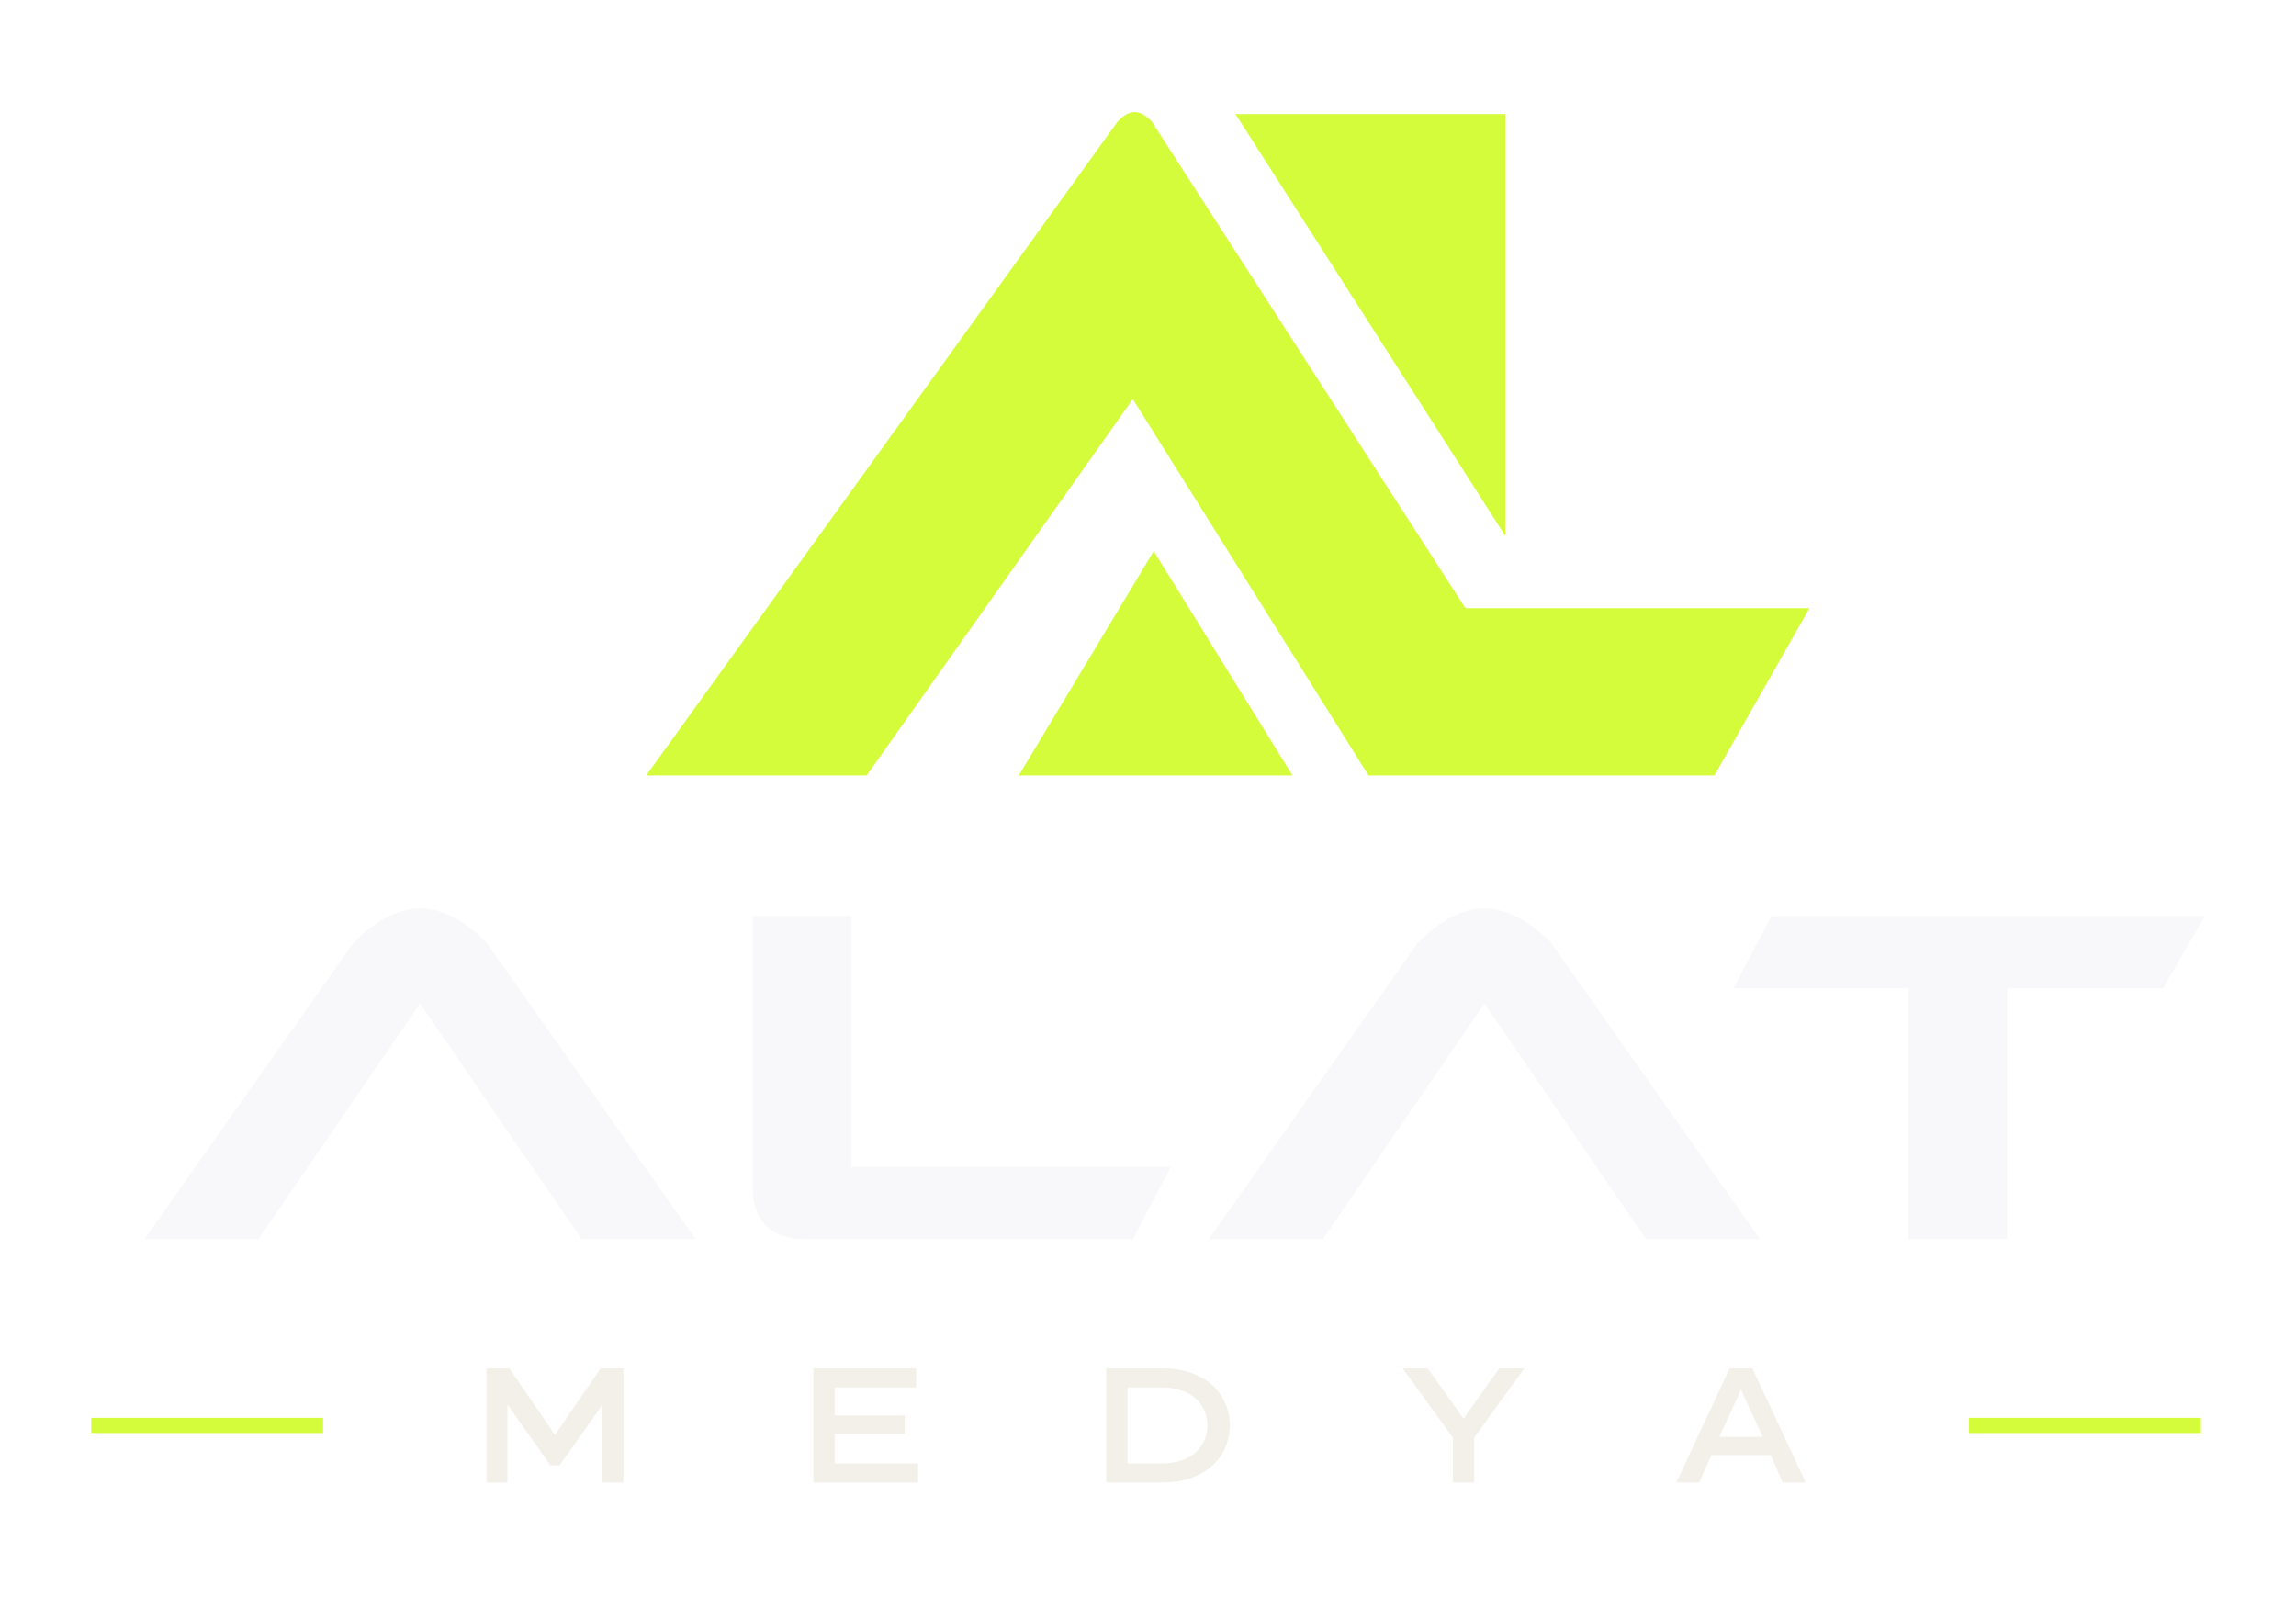
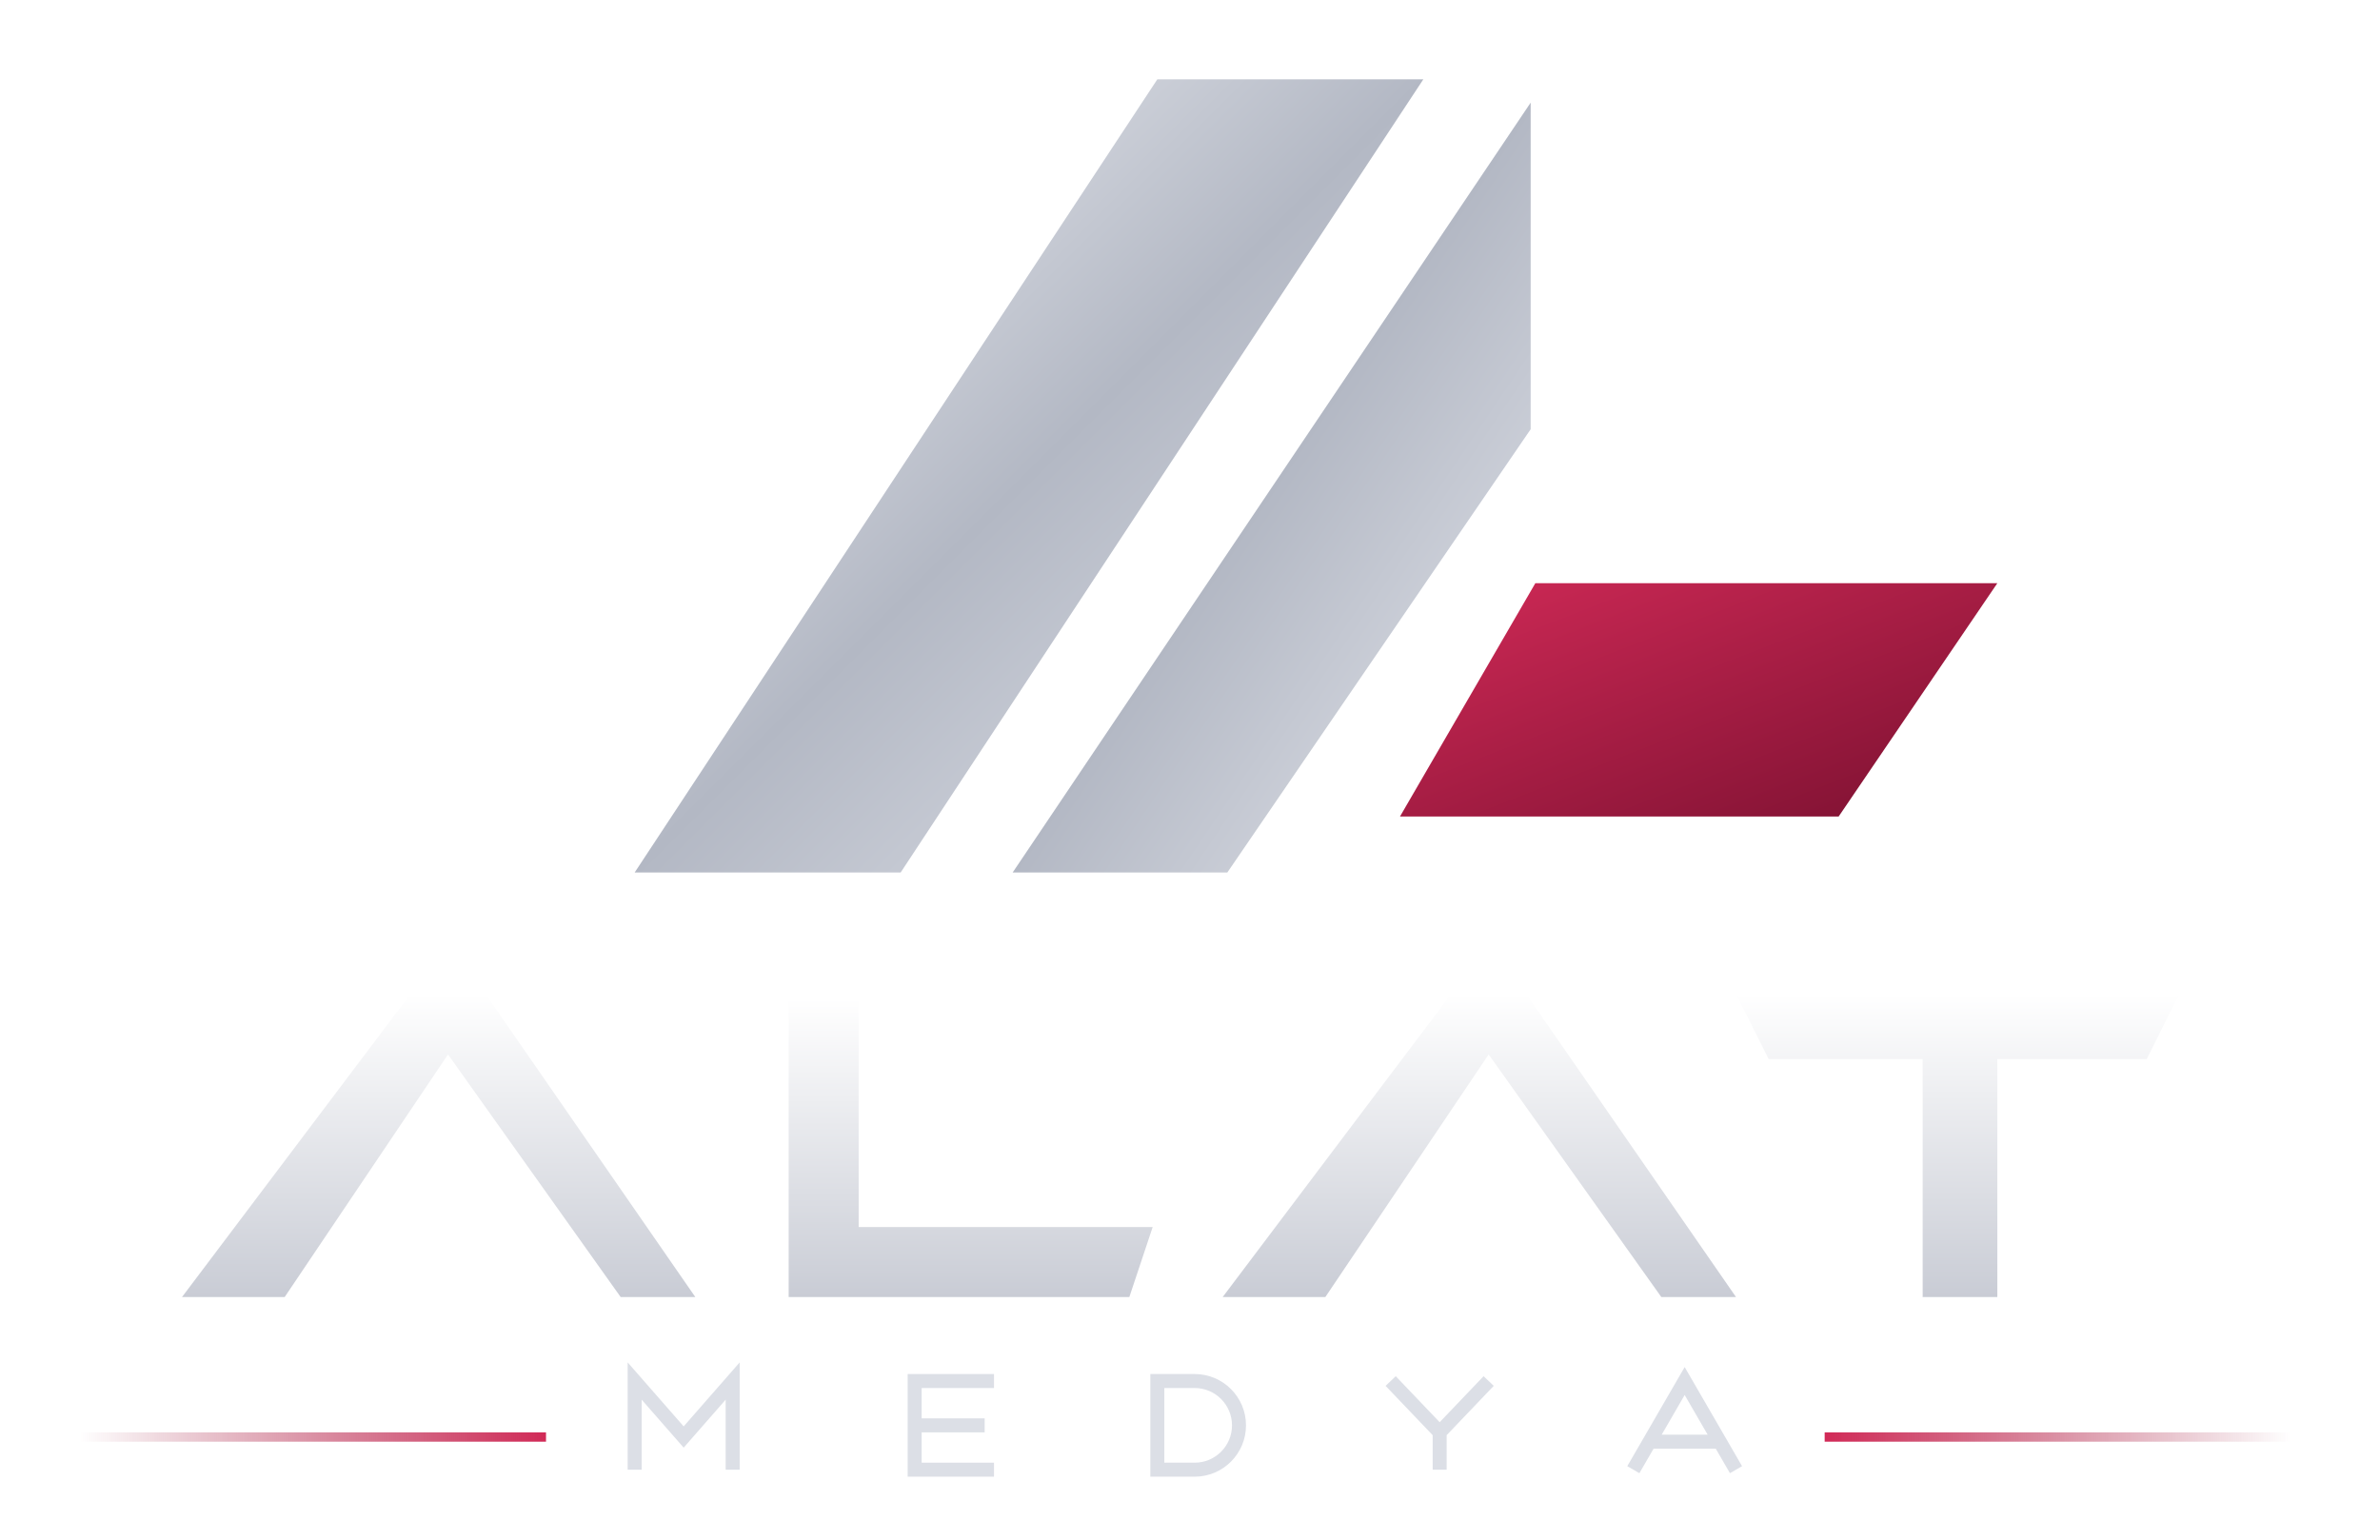
- <svg xmlns="http://www.w3.org/2000/svg" viewBox="210 270 604 420" role="img" aria-labelledby="title desc">
-   <g fill="#D4FC3B">
-     <path d="M 380 474 L 504 302 Q 508.5 297 513 302 L 595.5 430 H 686 L 661 474 H 570 L 508 375 L 438 474 Z" />
-     <path d="M 513.5 415 L 550 474 H 478 Z" />
-     <path d="M 535 300 H 606 V 411 Z" />
+ <svg xmlns="http://www.w3.org/2000/svg" viewBox="260 56 510 330" role="img" aria-labelledby="title desc">
+   <defs>
+     <linearGradient id="sv" x1="0" y1="0" x2="1" y2="1">
+       <stop offset="0" stop-color="#f7f8fb" />
+       <stop offset=".5" stop-color="#b3b8c4" />
+       <stop offset="1" stop-color="#e6e8ee" />
+     </linearGradient>
+     <linearGradient id="cr" x1="0" y1="0" x2="1" y2="1">
+       <stop offset="0" stop-color="#d12a57" />
+       <stop offset="1" stop-color="#7a1030" />
+     </linearGradient>
+     <linearGradient id="wm" x1="0" y1="0" x2="0" y2="1">
+       <stop offset="0" stop-color="#ffffff" />
+       <stop offset="1" stop-color="#c9ccd5" />
+     </linearGradient>
+     <linearGradient id="rl" x1="0" y1="0" x2="1" y2="0">
+       <stop offset="0" stop-color="#9b1c3d" stop-opacity="0" />
+       <stop offset="1" stop-color="#d12a57" />
+     </linearGradient>
+     <linearGradient id="rr" x1="0" y1="0" x2="1" y2="0">
+       <stop offset="0" stop-color="#d12a57" />
+       <stop offset="1" stop-color="#9b1c3d" stop-opacity="0" />
+     </linearGradient>
+   </defs>
+   <polygon fill="url(#sv)" points="508,73 565,73 453,243 396,243" />
+   <polygon fill="url(#sv)" points="588,78 588,148 523,243 477,243" />
+   <polygon fill="url(#cr)" points="589,181 688,181 654,231 560,231" />
+   <g fill="url(#wm)">
+     <polygon points="299,334 348,269 364,269 409,334 393,334 356,282 321,334" />
+     <polygon points="429,270 444,270 444,319 507,319 502,334 429,334" />
+     <polygon transform="translate(223,0)" points="299,334 348,269 364,269 409,334 393,334 356,282 321,334" />
+     <polygon points="632,269 727,269 720,283 688,283 688,334 672,334 672,283 639,283" />
  </g>
-   <g fill="#F8F8FA">
-     <path d="M 248 596 L 303 518 Q 312 509 320.5 509 Q 329 509 338 518 L 393 596 H 363 L 320.5 534 L 278 596 Z" />
-     <path d="M 408 511 H 434 V 577 H 518 L 508 596 H 422 Q 408 596 408 582 Z" />
-     <path d="M 528 596 L 583 518 Q 592 509 600.5 509 Q 609 509 618 518 L 673 596 H 643 L 600.5 534 L 558 596 Z" />
-     <path d="M 676 511 H 790 L 779 530 H 738 V 596 H 712 V 530 H 666 Z" />
-   </g>
-   <g>
-     <rect x="234" y="643" width="61" height="4" fill="#D4FC3B" />
-     <rect x="728" y="643" width="61" height="4" fill="#D4FC3B" />
-     <path fill="#F2F0E9" d="M 338 660 V 630 H 344 L 356 647.5 L 368 630 H 374 V 660 H 368.5 V 639.5 L 357.2 655.5 H 354.8 L 343.5 639.5 V 660 Z" />
-     <path fill="#F2F0E9" d="M 424 660 V 630 H 451 V 635 H 429.6 V 642.4 H 448 V 647.2 H 429.6 V 655 H 451.5 V 660 Z" />
-     <path fill="#F2F0E9" d="M 501 660 V 630 H 516 C 526.5 630 533.5 636.2 533.5 645 C 533.5 653.8 526.5 660 516 660 Z M 506.6 655 H 515.6 C 523 655 527.6 651 527.6 645 C 527.6 639 523 635 515.6 635 H 506.6 Z" />
-     <path fill="#F2F0E9" d="M 592.2 660 V 648.2 L 579 630 H 585.6 L 595 643.2 L 604.4 630 H 611 L 597.8 648.2 V 660 Z" />
-     <path fill="#F2F0E9" d="M 651 660 L 665 630 H 671 L 685 660 H 679 L 675.8 652.8 H 660.2 L 657 660 Z M 662.3 648 H 673.7 L 668 635.6 Z" />
+   <rect x="277" y="363" width="100" height="2" fill="url(#rl)" />
+   <rect x="651" y="363" width="100" height="2" fill="url(#rr)" />
+   <g fill="none" stroke="#dcdfe6" stroke-width="3" stroke-linejoin="miter">
+     <path d="M396 371V352L406.5 364L417 352V371" />
+     <path d="M473 352H456V371H473M456 361.5H471" />
+     <path d="M508 352H516A9.5 9.5 0 0 1 516 371H508Z" />
+     <path d="M558 352L568.5 363L579 352M568.5 363V371" />
+     <path d="M610 371L621 352L632 371M614 365H628" />
  </g>
</svg>
